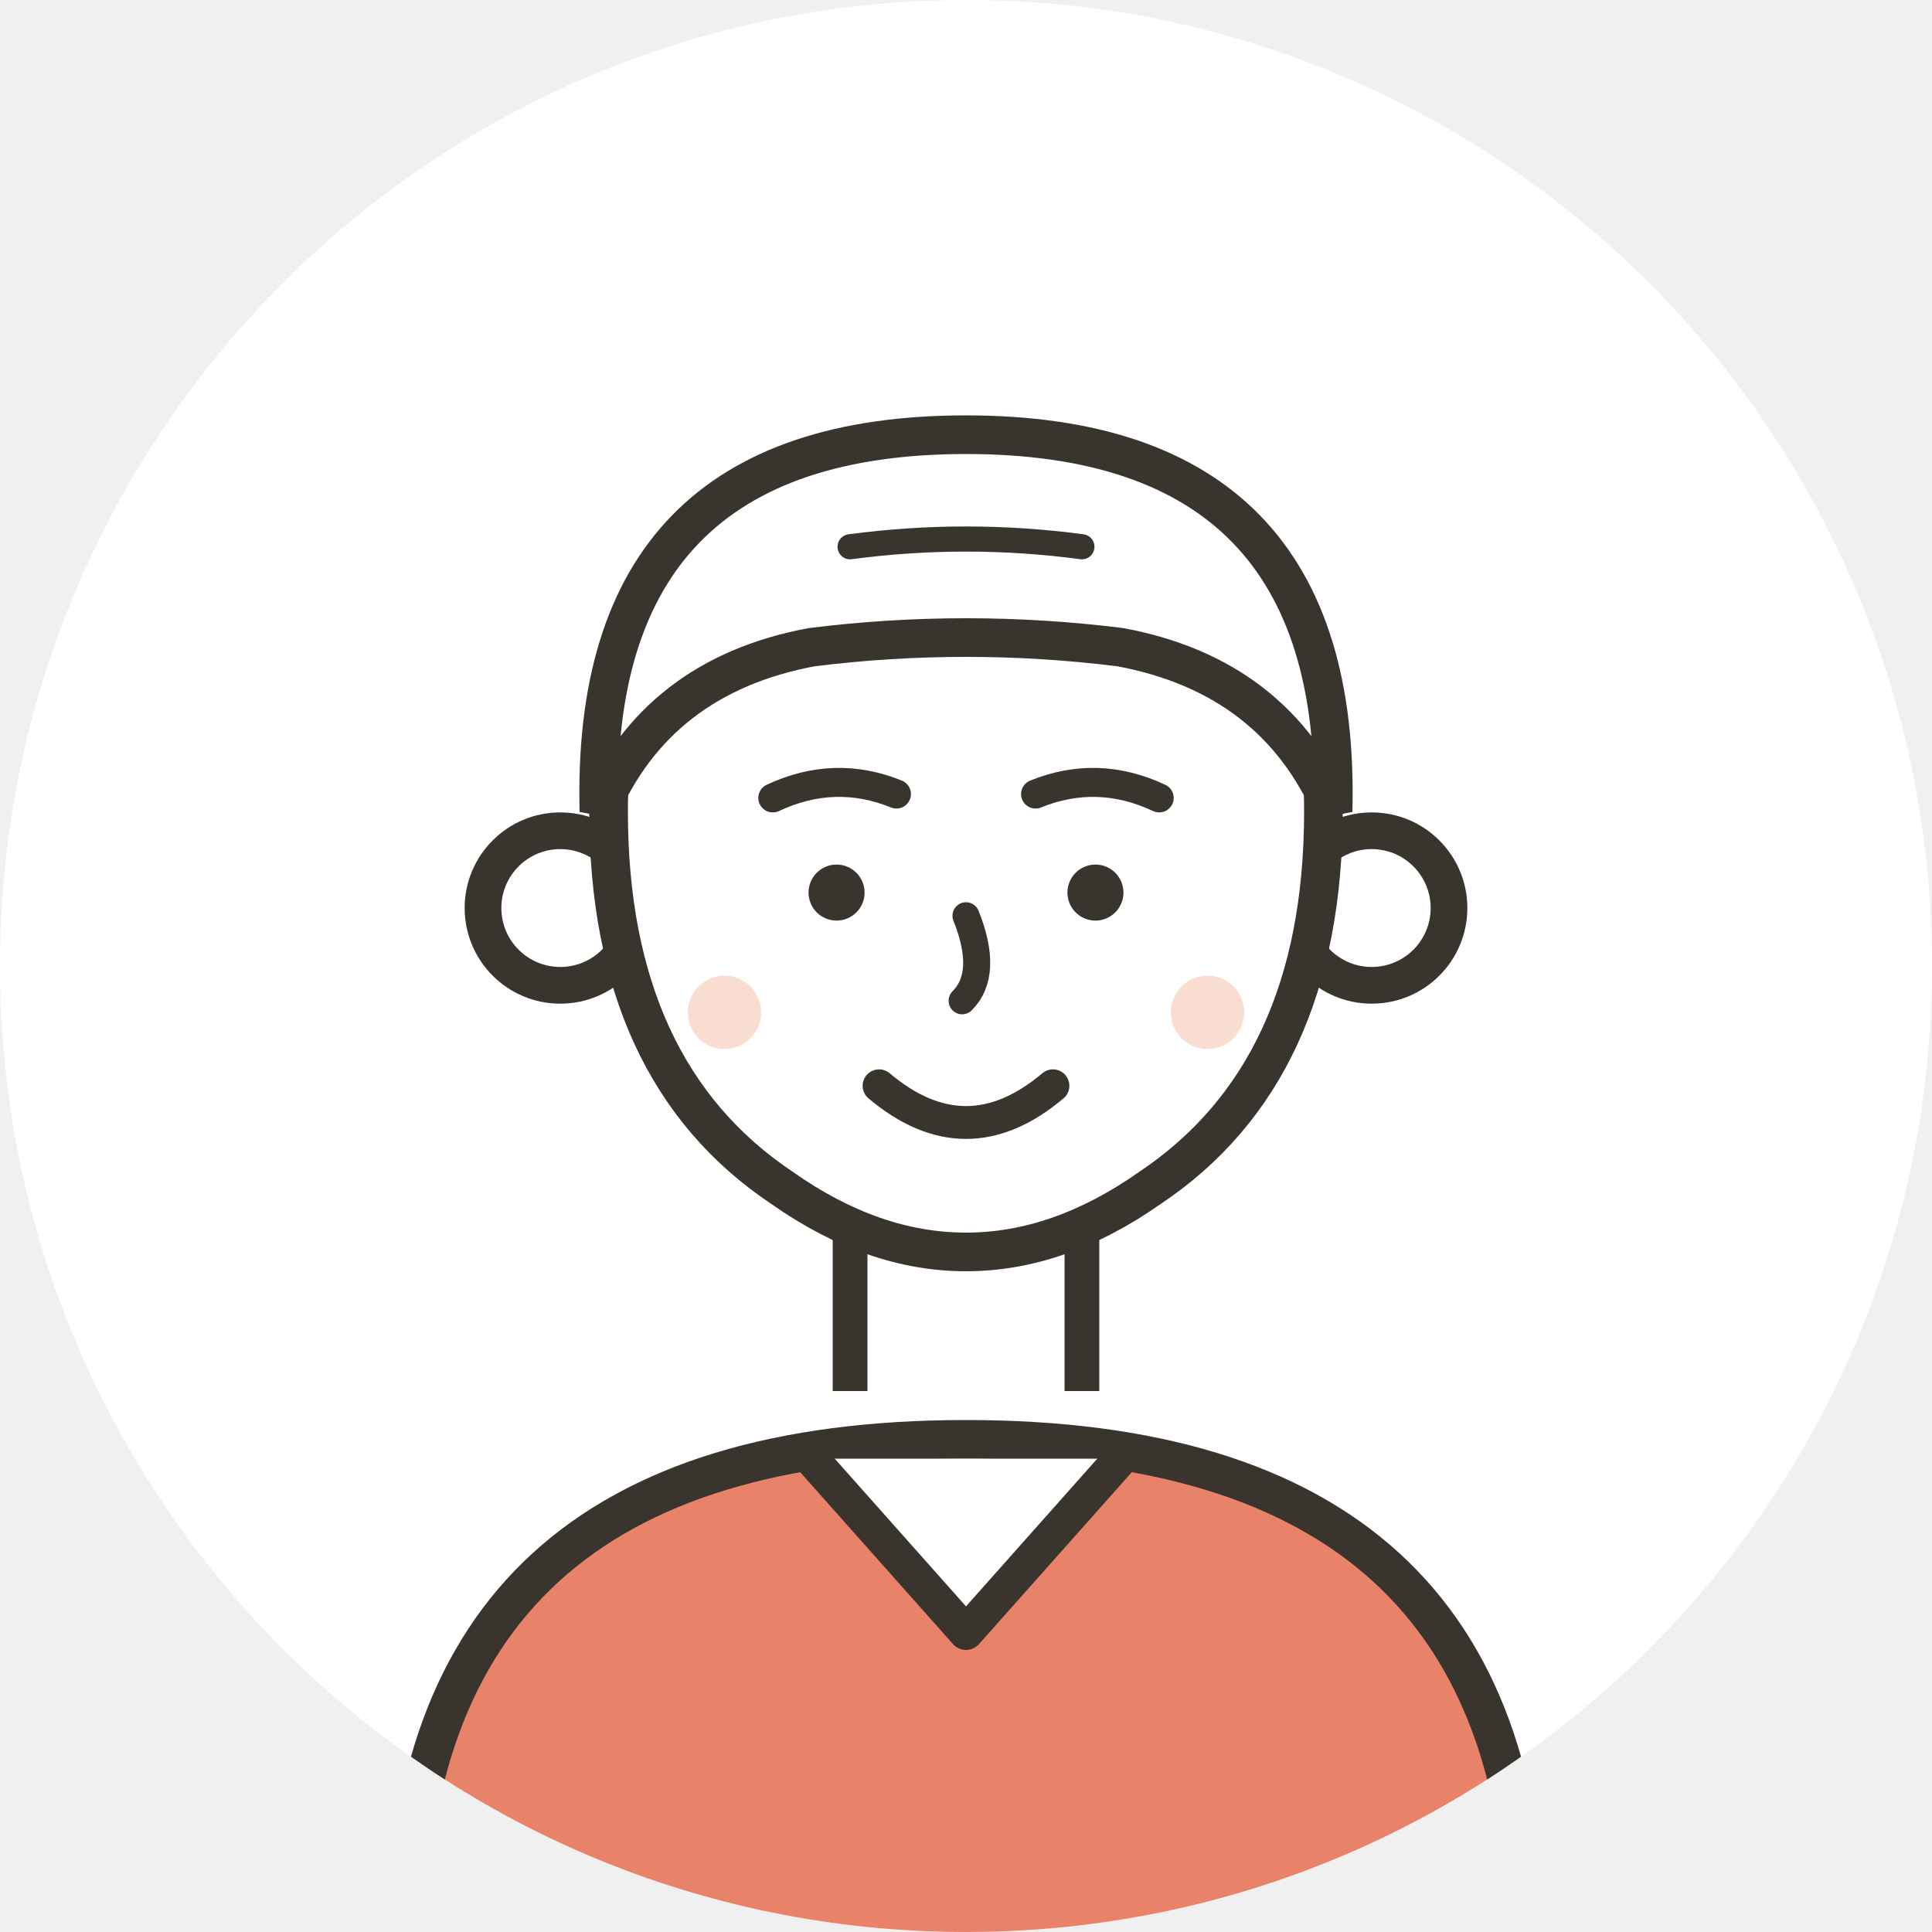
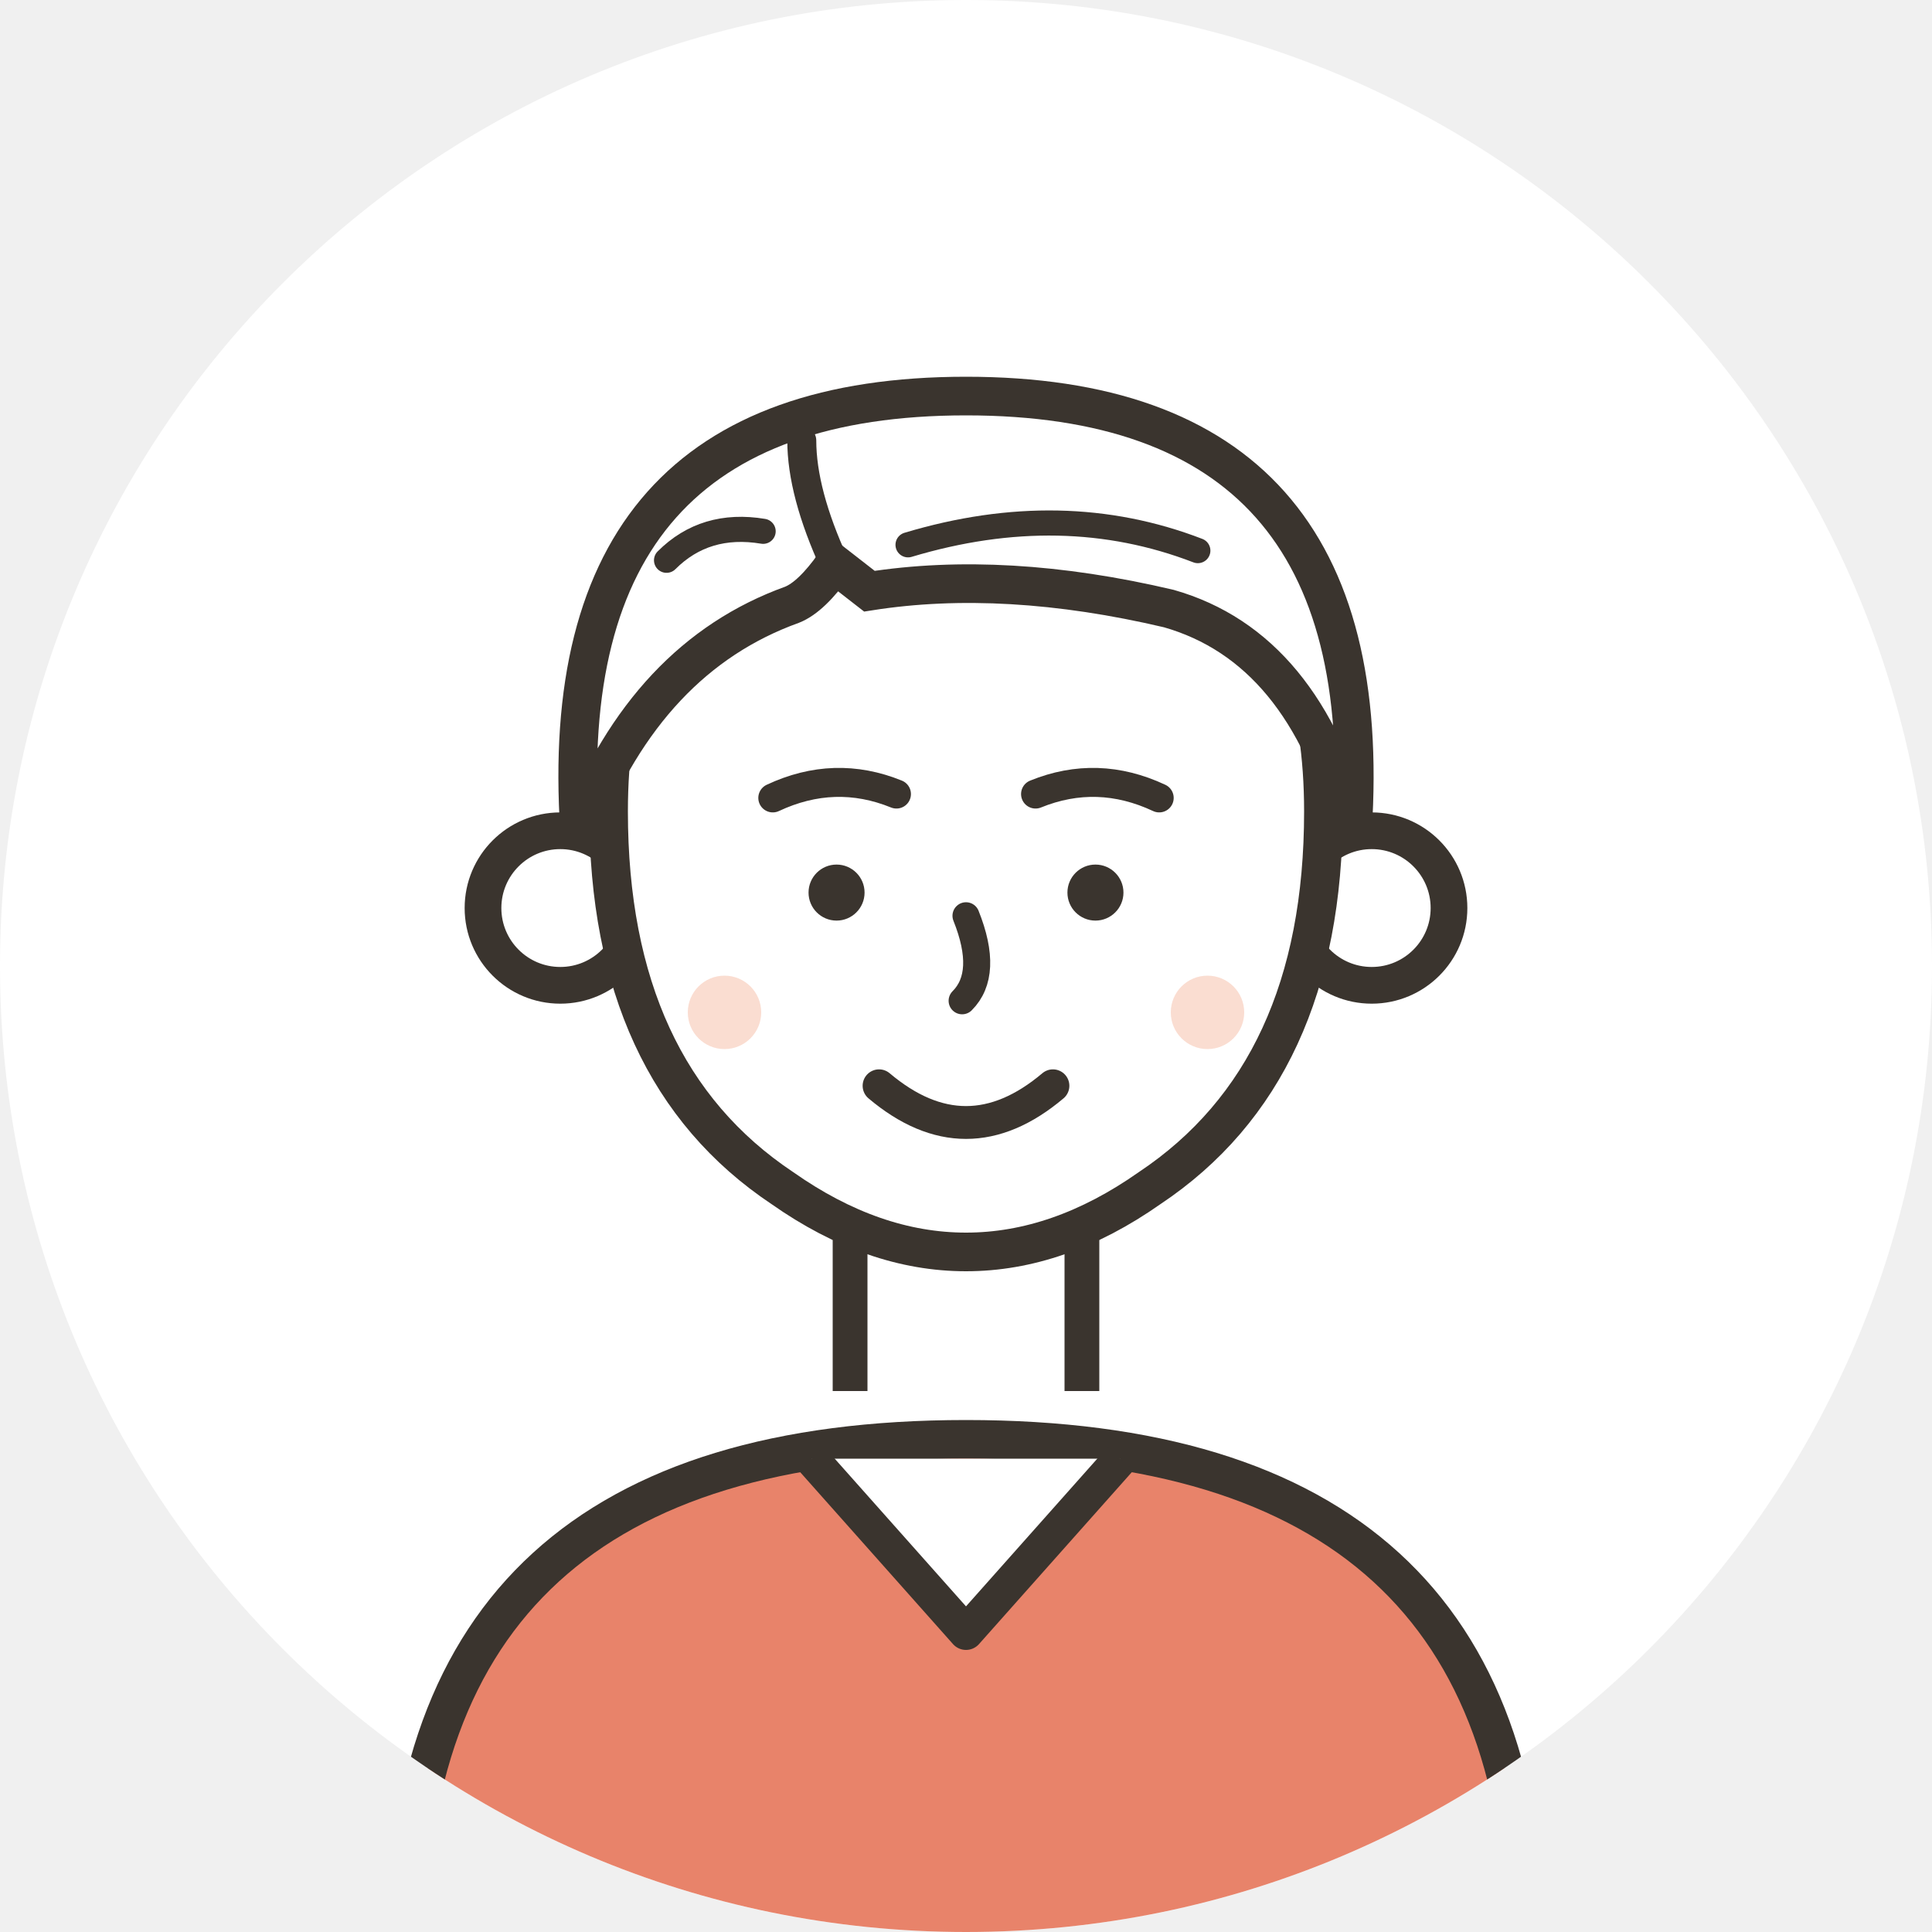
<svg xmlns="http://www.w3.org/2000/svg" viewBox="0 0 100 100">
  <circle cx="50" cy="50" r="50" fill="#FFFFFF" />
  <defs>
    <clipPath id="c">
      <circle cx="50" cy="50" r="50" />
    </clipPath>
  </defs>
  <g clip-path="url(#c)">
    <path d="M21 101 Q21 74.5 50 74.5 Q79 74.5 79 101" fill="#E8836A" stroke="#3A342E" stroke-width="2" />
    <path d="M42 75.5 L50 84.5 L58 75.5" fill="#FFFFFF" stroke="#3A342E" stroke-width="1.8" stroke-linejoin="round" />
    <circle cx="29" cy="47" r="4" fill="#FFFFFF" stroke="#3A342E" stroke-width="1.9" />
    <circle cx="71" cy="47" r="4" fill="#FFFFFF" stroke="#3A342E" stroke-width="1.9" />
    <path d="M44 62 L44 72" stroke="#3A342E" stroke-width="1.8" />
    <path d="M56 62 L56 72" stroke="#3A342E" stroke-width="1.8" />
    <path d="M31.5 42 Q31.5 24.5 50 24.5 Q68.5 24.5 68.5 42 Q68.5 55.5 59.5 61.5 Q54.8 64.8 50 64.8 Q45.2 64.8 40.5 61.5 Q31.5 55.5 31.5 42 Z" fill="#FFFFFF" stroke="#3A342E" stroke-width="2" />
    <path d="M40 41.3 Q43.2 39.8 46.4 41.1" stroke="#3A342E" stroke-width="1.5" fill="none" stroke-linecap="round" />
    <path d="M53.6 41.1 Q56.8 39.8 60 41.3" stroke="#3A342E" stroke-width="1.5" fill="none" stroke-linecap="round" />
    <circle cx="43.3" cy="46.2" r="1.45" fill="#3A342E" />
    <circle cx="56.7" cy="46.2" r="1.45" fill="#3A342E" />
    <path d="M50 47.4 Q51.2 50.4 49.8 51.8" stroke="#3A342E" stroke-width="1.4" fill="none" stroke-linecap="round" />
    <path d="M45.5 56.2 Q50 60 54.5 56.2" stroke="#3A342E" stroke-width="1.7" fill="none" stroke-linecap="round" />
    <circle cx="37.5" cy="52.4" r="1.9" fill="#F3A98C" opacity="0.4" />
    <circle cx="62.5" cy="52.4" r="1.9" fill="#F3A98C" opacity="0.4" />
-     <path d="M31 42 Q30.5 22.5 50 22.5 Q69.5 22.5 69 42 Q66 35 58 33.5 Q50 32.5 42 33.5 Q34 35 31 42 Z" fill="#FFFFFF" stroke="#3A342E" stroke-width="2" />
-     <path d="M44 28.3 Q50 27.5 56 28.3" stroke="#3A342E" stroke-width="1.3" fill="none" stroke-linecap="round" />
+     <path d="M30 43 Q28.5 20.5 50 20.5 Q71.5 20.5 70 43 Q67.5 33.5 60.5 31.5 Q52 29.5 45 30.6 L43.2 29.2 Q42 30.9 41 31.3 Q33.5 34 30 43 Z" fill="#FFFFFF" stroke="#3A342E" stroke-width="2" />
+     <path d="M43.2 29.2 Q41.5 25.5 41.5 22.8" stroke="#3A342E" stroke-width="1.5" fill="none" stroke-linecap="round" />
+     <path d="M47 28.2 Q55 25.8 62 28.5" stroke="#3A342E" stroke-width="1.3" fill="none" stroke-linecap="round" />
+     <path d="M39.5 27.5 Q36.5 27 34.5 29" stroke="#3A342E" stroke-width="1.3" fill="none" stroke-linecap="round" />
  </g>
</svg>
